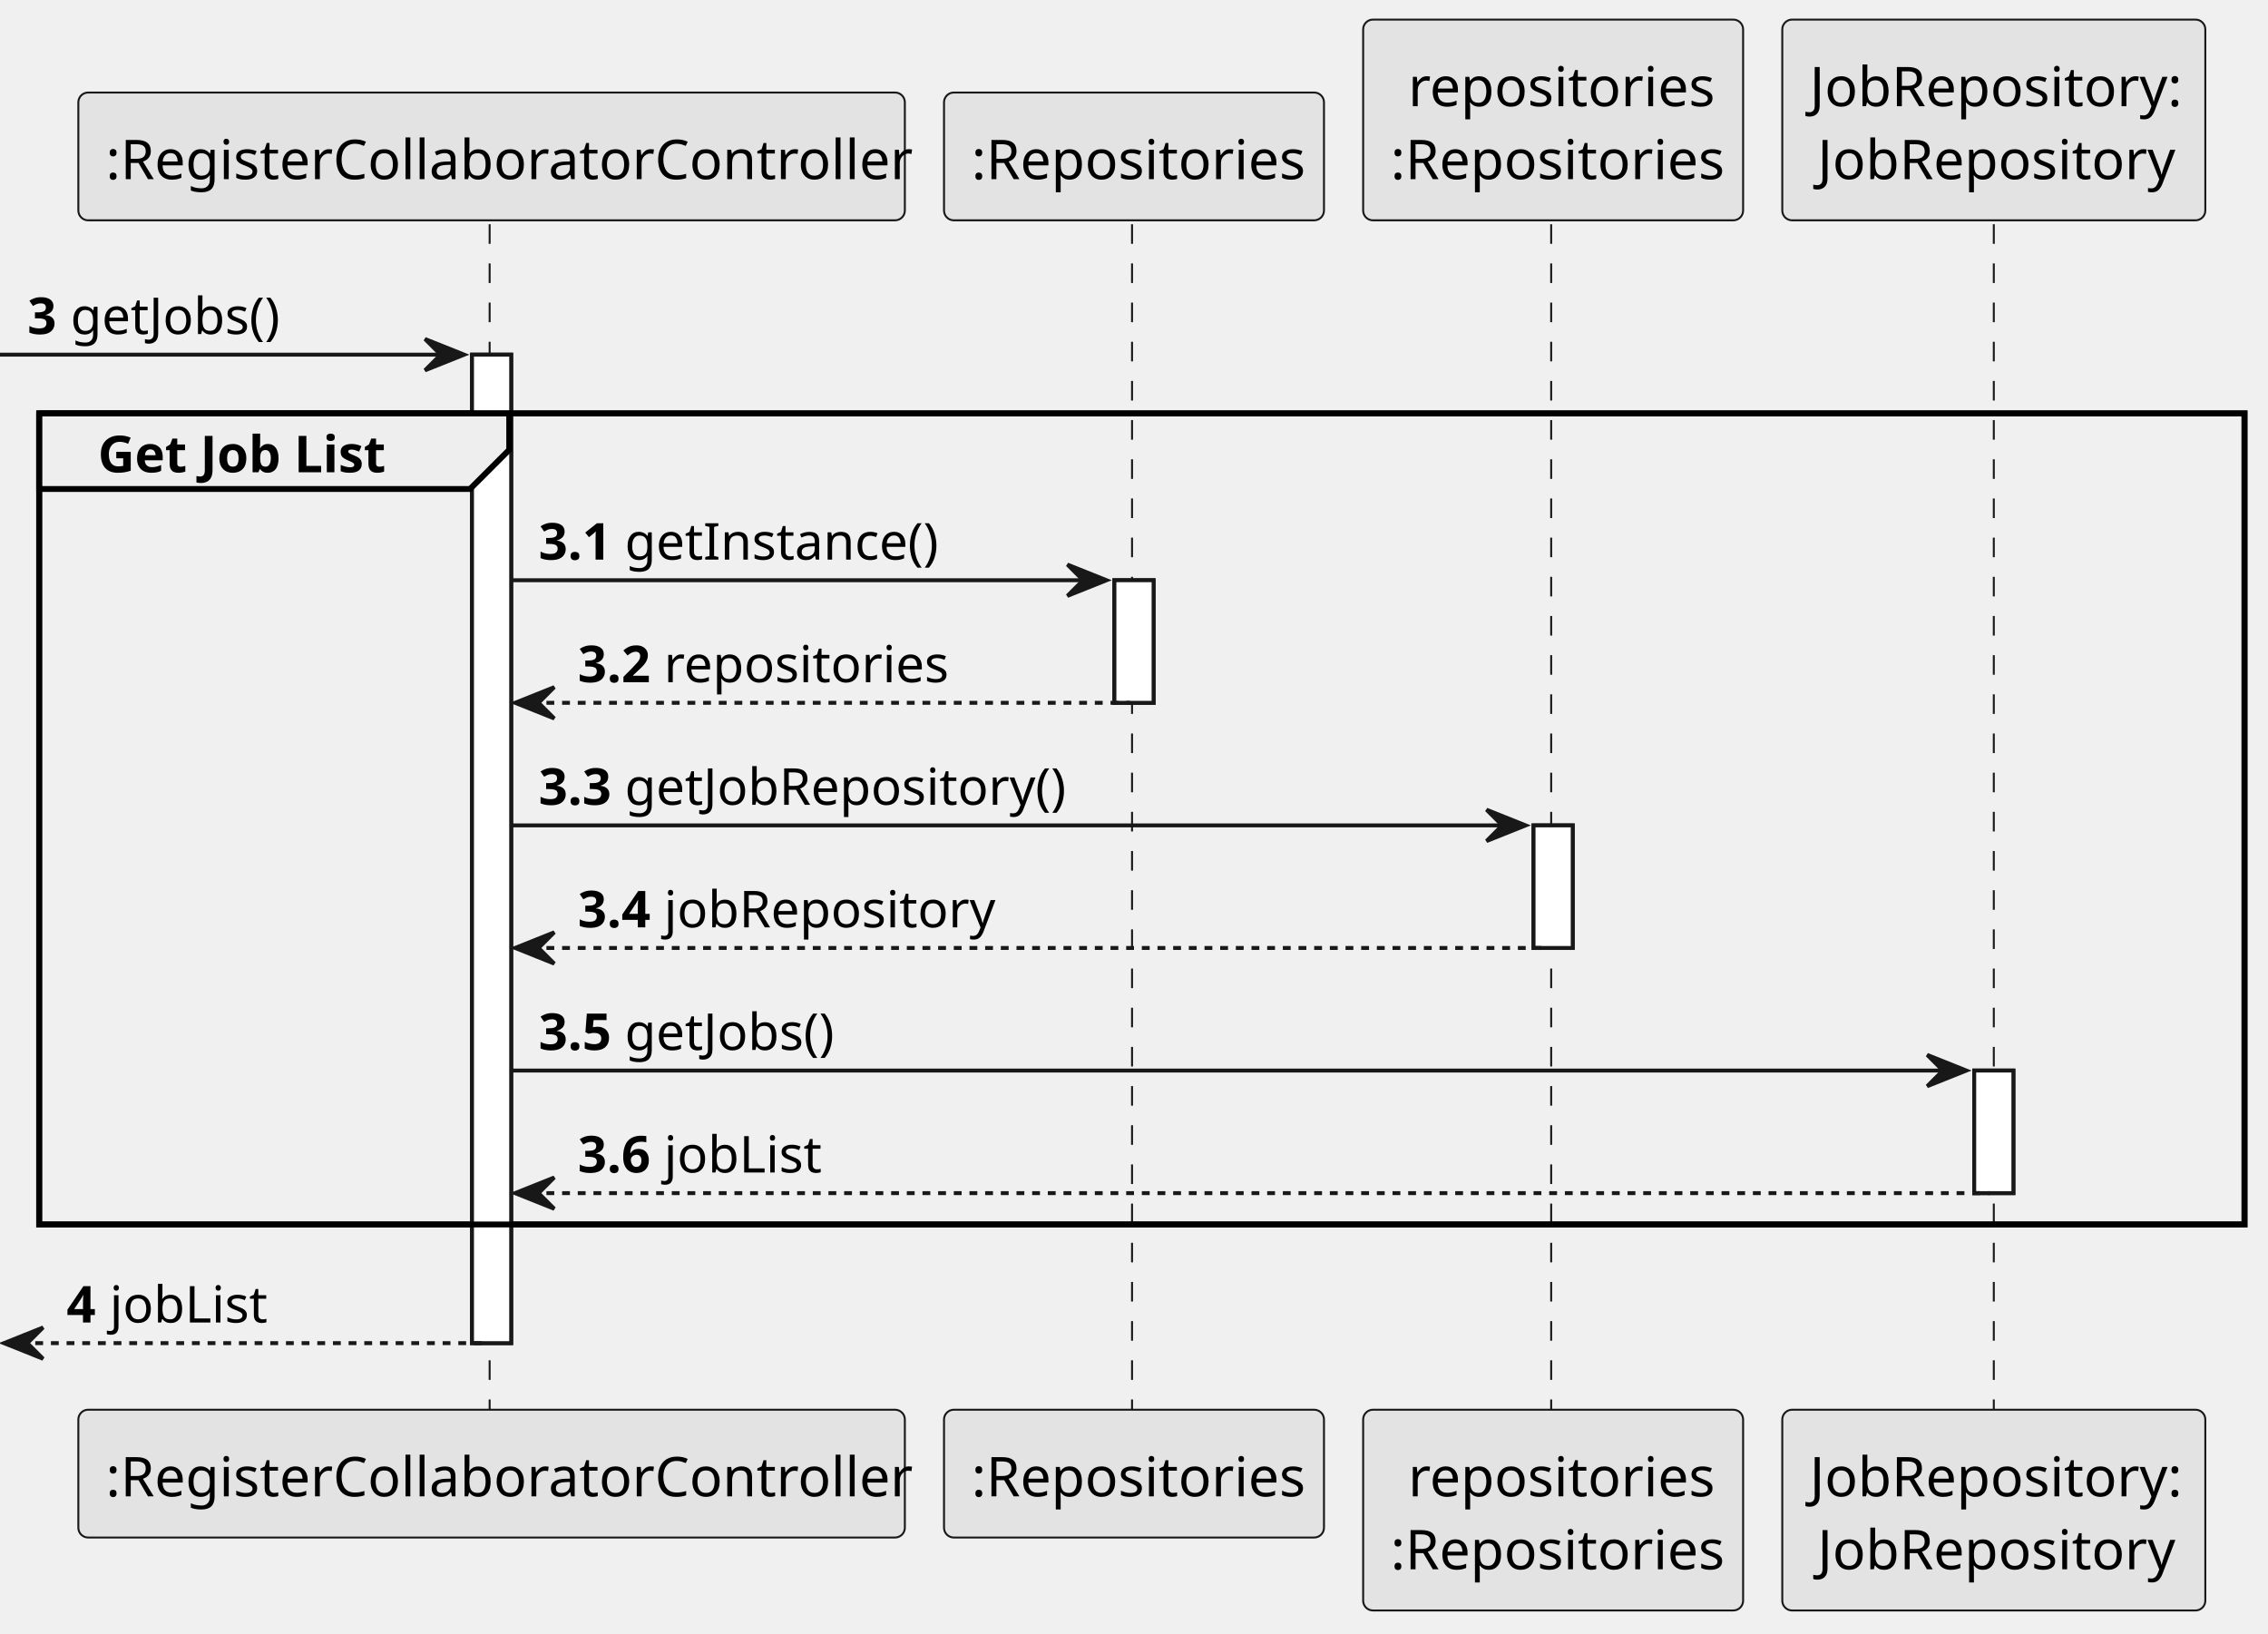
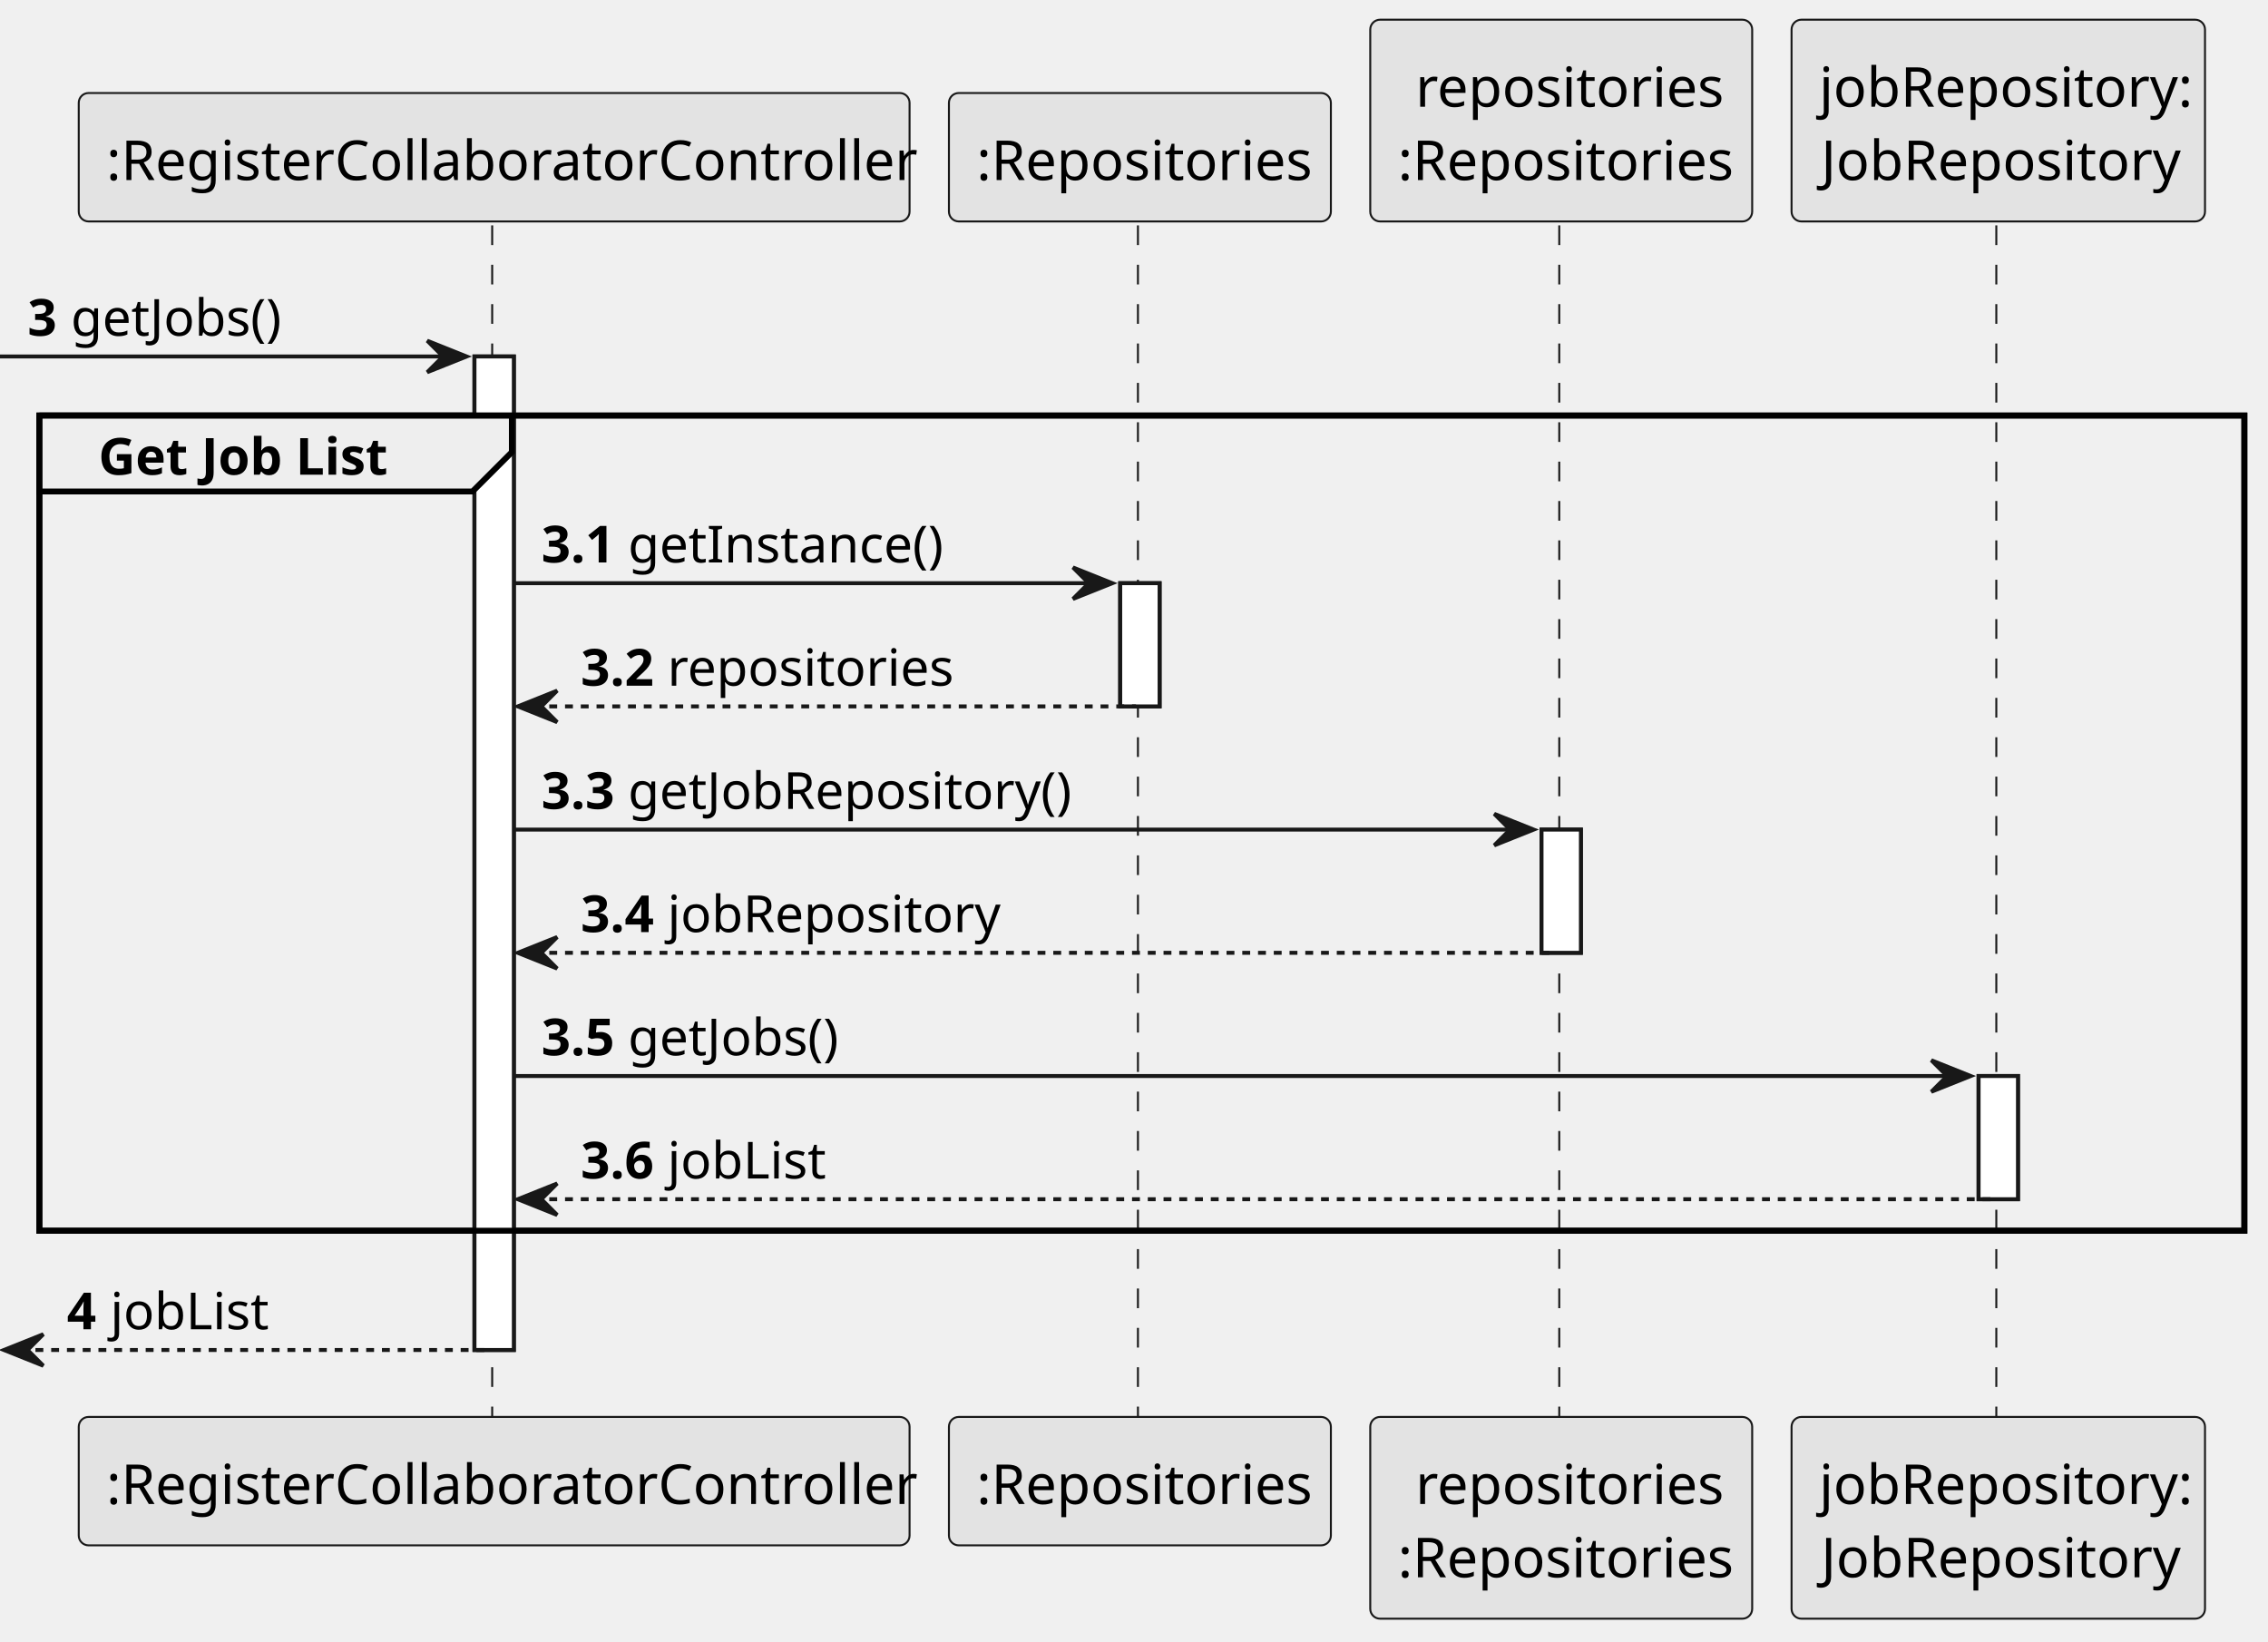
- <svg xmlns="http://www.w3.org/2000/svg" contentStyleType="text/css" height="417px" preserveAspectRatio="none" style="width:579px;height:417px;background:#FFFFFF;" version="1.1" viewBox="0 0 579 417" width="579px" zoomAndPan="magnify">
+ <svg xmlns="http://www.w3.org/2000/svg" contentStyleType="text/css" height="417px" preserveAspectRatio="none" style="width:576px;height:417px;background:#FFFFFF;" version="1.1" viewBox="0 0 576 417" width="576px" zoomAndPan="magnify">
  <defs />
  <g>
    <rect fill="#FFFFFF" height="252.328" style="stroke:#181818;stroke-width:1.0;" width="10" x="120.5" y="90.533" />
    <rect fill="#FFFFFF" height="31.291" style="stroke:#181818;stroke-width:1.0;" width="10" x="284.5" y="148.115" />
    <rect fill="#FFFFFF" height="31.291" style="stroke:#181818;stroke-width:1.0;" width="10" x="391.5" y="210.697" />
-     <rect fill="#FFFFFF" height="31.291" style="stroke:#181818;stroke-width:1.0;" width="10" x="504" y="273.279" />
-     <rect fill="none" height="207.037" style="stroke:#000000;stroke-width:1.5;" width="563" x="10" y="105.533" />
+     <rect fill="#FFFFFF" height="31.291" style="stroke:#181818;stroke-width:1.0;" width="10" x="502.5" y="273.279" />
+     <rect fill="none" height="207.037" style="stroke:#000000;stroke-width:1.5;" width="560" x="10" y="105.533" />
    <line style="stroke:#181818;stroke-width:0.5;stroke-dasharray:5.0,5.0;" x1="125" x2="125" y1="57.242" y2="360.861" />
    <line style="stroke:#181818;stroke-width:0.5;stroke-dasharray:5.0,5.0;" x1="289" x2="289" y1="57.242" y2="360.861" />
    <line style="stroke:#181818;stroke-width:0.5;stroke-dasharray:5.0,5.0;" x1="396" x2="396" y1="57.242" y2="360.861" />
-     <line style="stroke:#181818;stroke-width:0.5;stroke-dasharray:5.0,5.0;" x1="509" x2="509" y1="57.242" y2="360.861" />
+     <line style="stroke:#181818;stroke-width:0.5;stroke-dasharray:5.0,5.0;" x1="507" x2="507" y1="57.242" y2="360.861" />
    <rect fill="#E3E3E3" height="32.621" rx="2.5" ry="2.5" style="stroke:#181818;stroke-width:0.5;" width="211" x="20" y="23.621" />
    <text fill="#000000" font-family="sans-serif" font-size="14" lengthAdjust="spacing" textLength="197" x="27" y="45.728">:RegisterCollaboratorController</text>
    <rect fill="#E3E3E3" height="32.621" rx="2.5" ry="2.5" style="stroke:#181818;stroke-width:0.5;" width="211" x="20" y="359.861" />
    <text fill="#000000" font-family="sans-serif" font-size="14" lengthAdjust="spacing" textLength="197" x="27" y="381.969">:RegisterCollaboratorController</text>
    <rect fill="#E3E3E3" height="32.621" rx="2.5" ry="2.5" style="stroke:#181818;stroke-width:0.5;" width="97" x="241" y="23.621" />
    <text fill="#000000" font-family="sans-serif" font-size="14" lengthAdjust="spacing" textLength="83" x="248" y="45.728">:Repositories</text>
    <rect fill="#E3E3E3" height="32.621" rx="2.5" ry="2.5" style="stroke:#181818;stroke-width:0.5;" width="97" x="241" y="359.861" />
    <text fill="#000000" font-family="sans-serif" font-size="14" lengthAdjust="spacing" textLength="83" x="248" y="381.969">:Repositories</text>
    <rect fill="#E3E3E3" height="51.242" rx="2.5" ry="2.5" style="stroke:#181818;stroke-width:0.5;" width="97" x="348" y="5" />
    <text fill="#000000" font-family="sans-serif" font-size="14" lengthAdjust="spacing" textLength="74" x="359.5" y="27.107">repositories</text>
    <text fill="#000000" font-family="sans-serif" font-size="14" lengthAdjust="spacing" textLength="83" x="355" y="45.728">:Repositories</text>
    <rect fill="#E3E3E3" height="51.242" rx="2.5" ry="2.5" style="stroke:#181818;stroke-width:0.5;" width="97" x="348" y="359.861" />
    <text fill="#000000" font-family="sans-serif" font-size="14" lengthAdjust="spacing" textLength="74" x="359.5" y="381.969">repositories</text>
    <text fill="#000000" font-family="sans-serif" font-size="14" lengthAdjust="spacing" textLength="83" x="355" y="400.59">:Repositories</text>
-     <rect fill="#E3E3E3" height="51.242" rx="2.5" ry="2.5" style="stroke:#181818;stroke-width:0.5;" width="108" x="455" y="5" />
-     <text fill="#000000" font-family="sans-serif" font-size="14" lengthAdjust="spacing" textLength="94" x="462" y="27.107">JobRepository:</text>
-     <text fill="#000000" font-family="sans-serif" font-size="14" lengthAdjust="spacing" textLength="90" x="464" y="45.728">JobRepository</text>
-     <rect fill="#E3E3E3" height="51.242" rx="2.5" ry="2.5" style="stroke:#181818;stroke-width:0.5;" width="108" x="455" y="359.861" />
-     <text fill="#000000" font-family="sans-serif" font-size="14" lengthAdjust="spacing" textLength="94" x="462" y="381.969">JobRepository:</text>
-     <text fill="#000000" font-family="sans-serif" font-size="14" lengthAdjust="spacing" textLength="90" x="464" y="400.59">JobRepository</text>
+     <rect fill="#E3E3E3" height="51.242" rx="2.5" ry="2.5" style="stroke:#181818;stroke-width:0.5;" width="105" x="455" y="5" />
+     <text fill="#000000" font-family="sans-serif" font-size="14" lengthAdjust="spacing" textLength="91" x="462" y="27.107">jobRepository:</text>
+     <text fill="#000000" font-family="sans-serif" font-size="14" lengthAdjust="spacing" textLength="90" x="462.5" y="45.728">JobRepository</text>
+     <rect fill="#E3E3E3" height="51.242" rx="2.5" ry="2.5" style="stroke:#181818;stroke-width:0.5;" width="105" x="455" y="359.861" />
+     <text fill="#000000" font-family="sans-serif" font-size="14" lengthAdjust="spacing" textLength="91" x="462" y="381.969">jobRepository:</text>
+     <text fill="#000000" font-family="sans-serif" font-size="14" lengthAdjust="spacing" textLength="90" x="462.5" y="400.59">JobRepository</text>
    <rect fill="#FFFFFF" height="252.328" style="stroke:#181818;stroke-width:1.0;" width="10" x="120.5" y="90.533" />
    <rect fill="#FFFFFF" height="31.291" style="stroke:#181818;stroke-width:1.0;" width="10" x="284.5" y="148.115" />
    <rect fill="#FFFFFF" height="31.291" style="stroke:#181818;stroke-width:1.0;" width="10" x="391.5" y="210.697" />
-     <rect fill="#FFFFFF" height="31.291" style="stroke:#181818;stroke-width:1.0;" width="10" x="504" y="273.279" />
+     <rect fill="#FFFFFF" height="31.291" style="stroke:#181818;stroke-width:1.0;" width="10" x="502.5" y="273.279" />
    <polygon fill="#181818" points="108.5,86.533,118.5,90.533,108.5,94.533,112.5,90.533" style="stroke:#181818;stroke-width:1.0;" />
    <line style="stroke:#181818;stroke-width:1.0;" x1="0" x2="114.5" y1="90.533" y2="90.533" />
    <text fill="#000000" font-family="sans-serif" font-size="13" font-weight="bold" lengthAdjust="spacing" textLength="7" x="7" y="85.27">3</text>
    <text fill="#000000" font-family="sans-serif" font-size="13" lengthAdjust="spacing" textLength="53" x="18" y="85.27">getJobs()</text>
    <path d="M10,105.533 L130,105.533 L130,114.824 L120,124.824 L10,124.824 L10,105.533 " fill="#EEEEEE" style="stroke:#000000;stroke-width:1.5;" />
-     <rect fill="none" height="207.037" style="stroke:#000000;stroke-width:1.5;" width="563" x="10" y="105.533" />
+     <rect fill="none" height="207.037" style="stroke:#000000;stroke-width:1.5;" width="560" x="10" y="105.533" />
    <text fill="#000000" font-family="sans-serif" font-size="13" font-weight="bold" lengthAdjust="spacing" textLength="75" x="25" y="120.561">Get Job List</text>
    <polygon fill="#181818" points="272.5,144.115,282.5,148.115,272.5,152.115,276.5,148.115" style="stroke:#181818;stroke-width:1.0;" />
    <line style="stroke:#181818;stroke-width:1.0;" x1="130.5" x2="278.5" y1="148.115" y2="148.115" />
    <text fill="#000000" font-family="sans-serif" font-size="13" font-weight="bold" lengthAdjust="spacing" textLength="18" x="137.5" y="142.852">3.1</text>
    <text fill="#000000" font-family="sans-serif" font-size="13" lengthAdjust="spacing" textLength="75" x="159.5" y="142.852">getInstance()</text>
    <polygon fill="#181818" points="141.5,175.406,131.5,179.406,141.5,183.406,137.5,179.406" style="stroke:#181818;stroke-width:1.0;" />
    <line style="stroke:#181818;stroke-width:1.0;stroke-dasharray:2.0,2.0;" x1="135.5" x2="288.5" y1="179.406" y2="179.406" />
    <text fill="#000000" font-family="sans-serif" font-size="13" font-weight="bold" lengthAdjust="spacing" textLength="18" x="147.5" y="174.144">3.2</text>
    <text fill="#000000" font-family="sans-serif" font-size="13" lengthAdjust="spacing" textLength="67" x="169.5" y="174.144">repositories</text>
    <polygon fill="#181818" points="379.5,206.697,389.5,210.697,379.5,214.697,383.5,210.697" style="stroke:#181818;stroke-width:1.0;" />
    <line style="stroke:#181818;stroke-width:1.0;" x1="130.5" x2="385.5" y1="210.697" y2="210.697" />
    <text fill="#000000" font-family="sans-serif" font-size="13" font-weight="bold" lengthAdjust="spacing" textLength="18" x="137.5" y="205.435">3.3</text>
    <text fill="#000000" font-family="sans-serif" font-size="13" lengthAdjust="spacing" textLength="108" x="159.5" y="205.435">getJobRepository()</text>
    <polygon fill="#181818" points="141.5,237.988,131.5,241.988,141.5,245.988,137.5,241.988" style="stroke:#181818;stroke-width:1.0;" />
    <line style="stroke:#181818;stroke-width:1.0;stroke-dasharray:2.0,2.0;" x1="135.5" x2="395.5" y1="241.988" y2="241.988" />
    <text fill="#000000" font-family="sans-serif" font-size="13" font-weight="bold" lengthAdjust="spacing" textLength="18" x="147.5" y="236.726">3.4</text>
    <text fill="#000000" font-family="sans-serif" font-size="13" lengthAdjust="spacing" textLength="79" x="169.5" y="236.726">jobRepository</text>
-     <polygon fill="#181818" points="492,269.279,502,273.279,492,277.279,496,273.279" style="stroke:#181818;stroke-width:1.0;" />
-     <line style="stroke:#181818;stroke-width:1.0;" x1="130.5" x2="498" y1="273.279" y2="273.279" />
+     <polygon fill="#181818" points="490.5,269.279,500.5,273.279,490.5,277.279,494.5,273.279" style="stroke:#181818;stroke-width:1.0;" />
+     <line style="stroke:#181818;stroke-width:1.0;" x1="130.5" x2="496.5" y1="273.279" y2="273.279" />
    <text fill="#000000" font-family="sans-serif" font-size="13" font-weight="bold" lengthAdjust="spacing" textLength="18" x="137.5" y="268.017">3.5</text>
    <text fill="#000000" font-family="sans-serif" font-size="13" lengthAdjust="spacing" textLength="53" x="159.5" y="268.017">getJobs()</text>
    <polygon fill="#181818" points="141.5,300.57,131.5,304.57,141.5,308.57,137.5,304.57" style="stroke:#181818;stroke-width:1.0;" />
-     <line style="stroke:#181818;stroke-width:1.0;stroke-dasharray:2.0,2.0;" x1="135.5" x2="508" y1="304.57" y2="304.57" />
+     <line style="stroke:#181818;stroke-width:1.0;stroke-dasharray:2.0,2.0;" x1="135.5" x2="506.5" y1="304.57" y2="304.57" />
    <text fill="#000000" font-family="sans-serif" font-size="13" font-weight="bold" lengthAdjust="spacing" textLength="18" x="147.5" y="299.308">3.6</text>
    <text fill="#000000" font-family="sans-serif" font-size="13" lengthAdjust="spacing" textLength="38" x="169.5" y="299.308">jobList</text>
    <polygon fill="#181818" points="11,338.861,1,342.861,11,346.861,7,342.861" style="stroke:#181818;stroke-width:1.0;" />
    <line style="stroke:#181818;stroke-width:1.0;stroke-dasharray:2.0,2.0;" x1="5" x2="124.5" y1="342.861" y2="342.861" />
    <text fill="#000000" font-family="sans-serif" font-size="13" font-weight="bold" lengthAdjust="spacing" textLength="7" x="17" y="337.599">4</text>
    <text fill="#000000" font-family="sans-serif" font-size="13" lengthAdjust="spacing" textLength="38" x="28" y="337.599">jobList</text>
  </g>
</svg>
